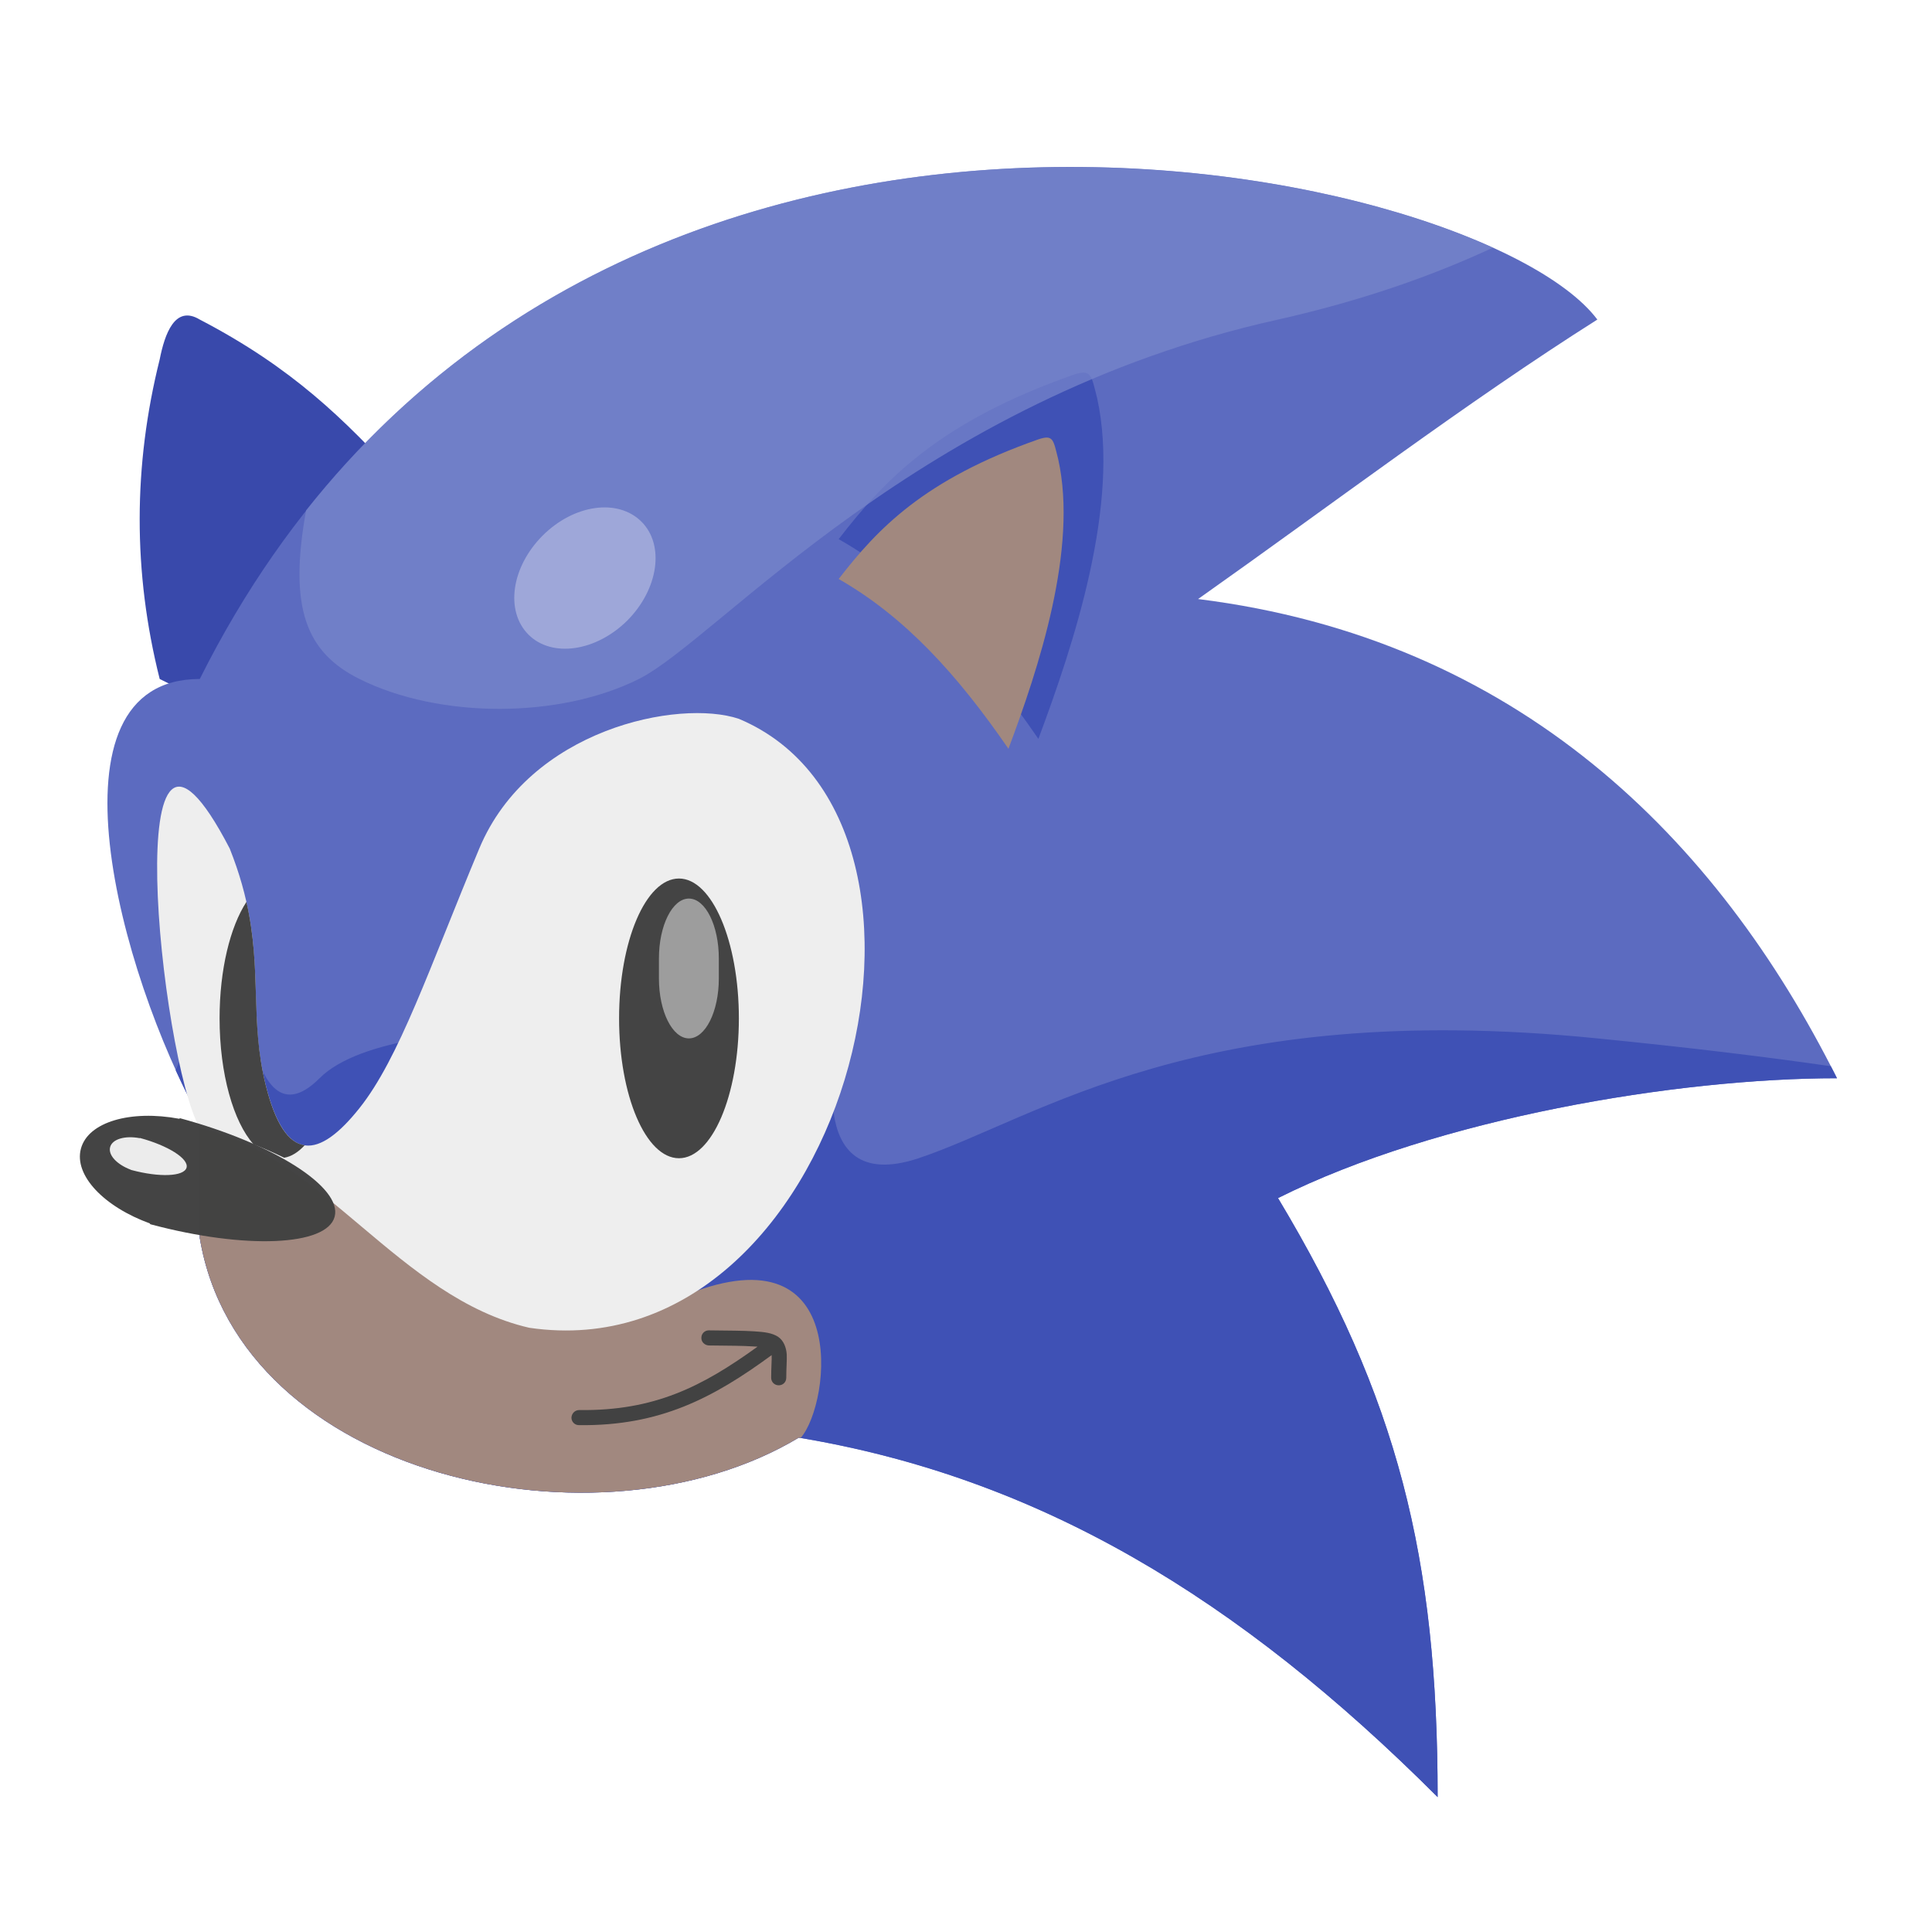
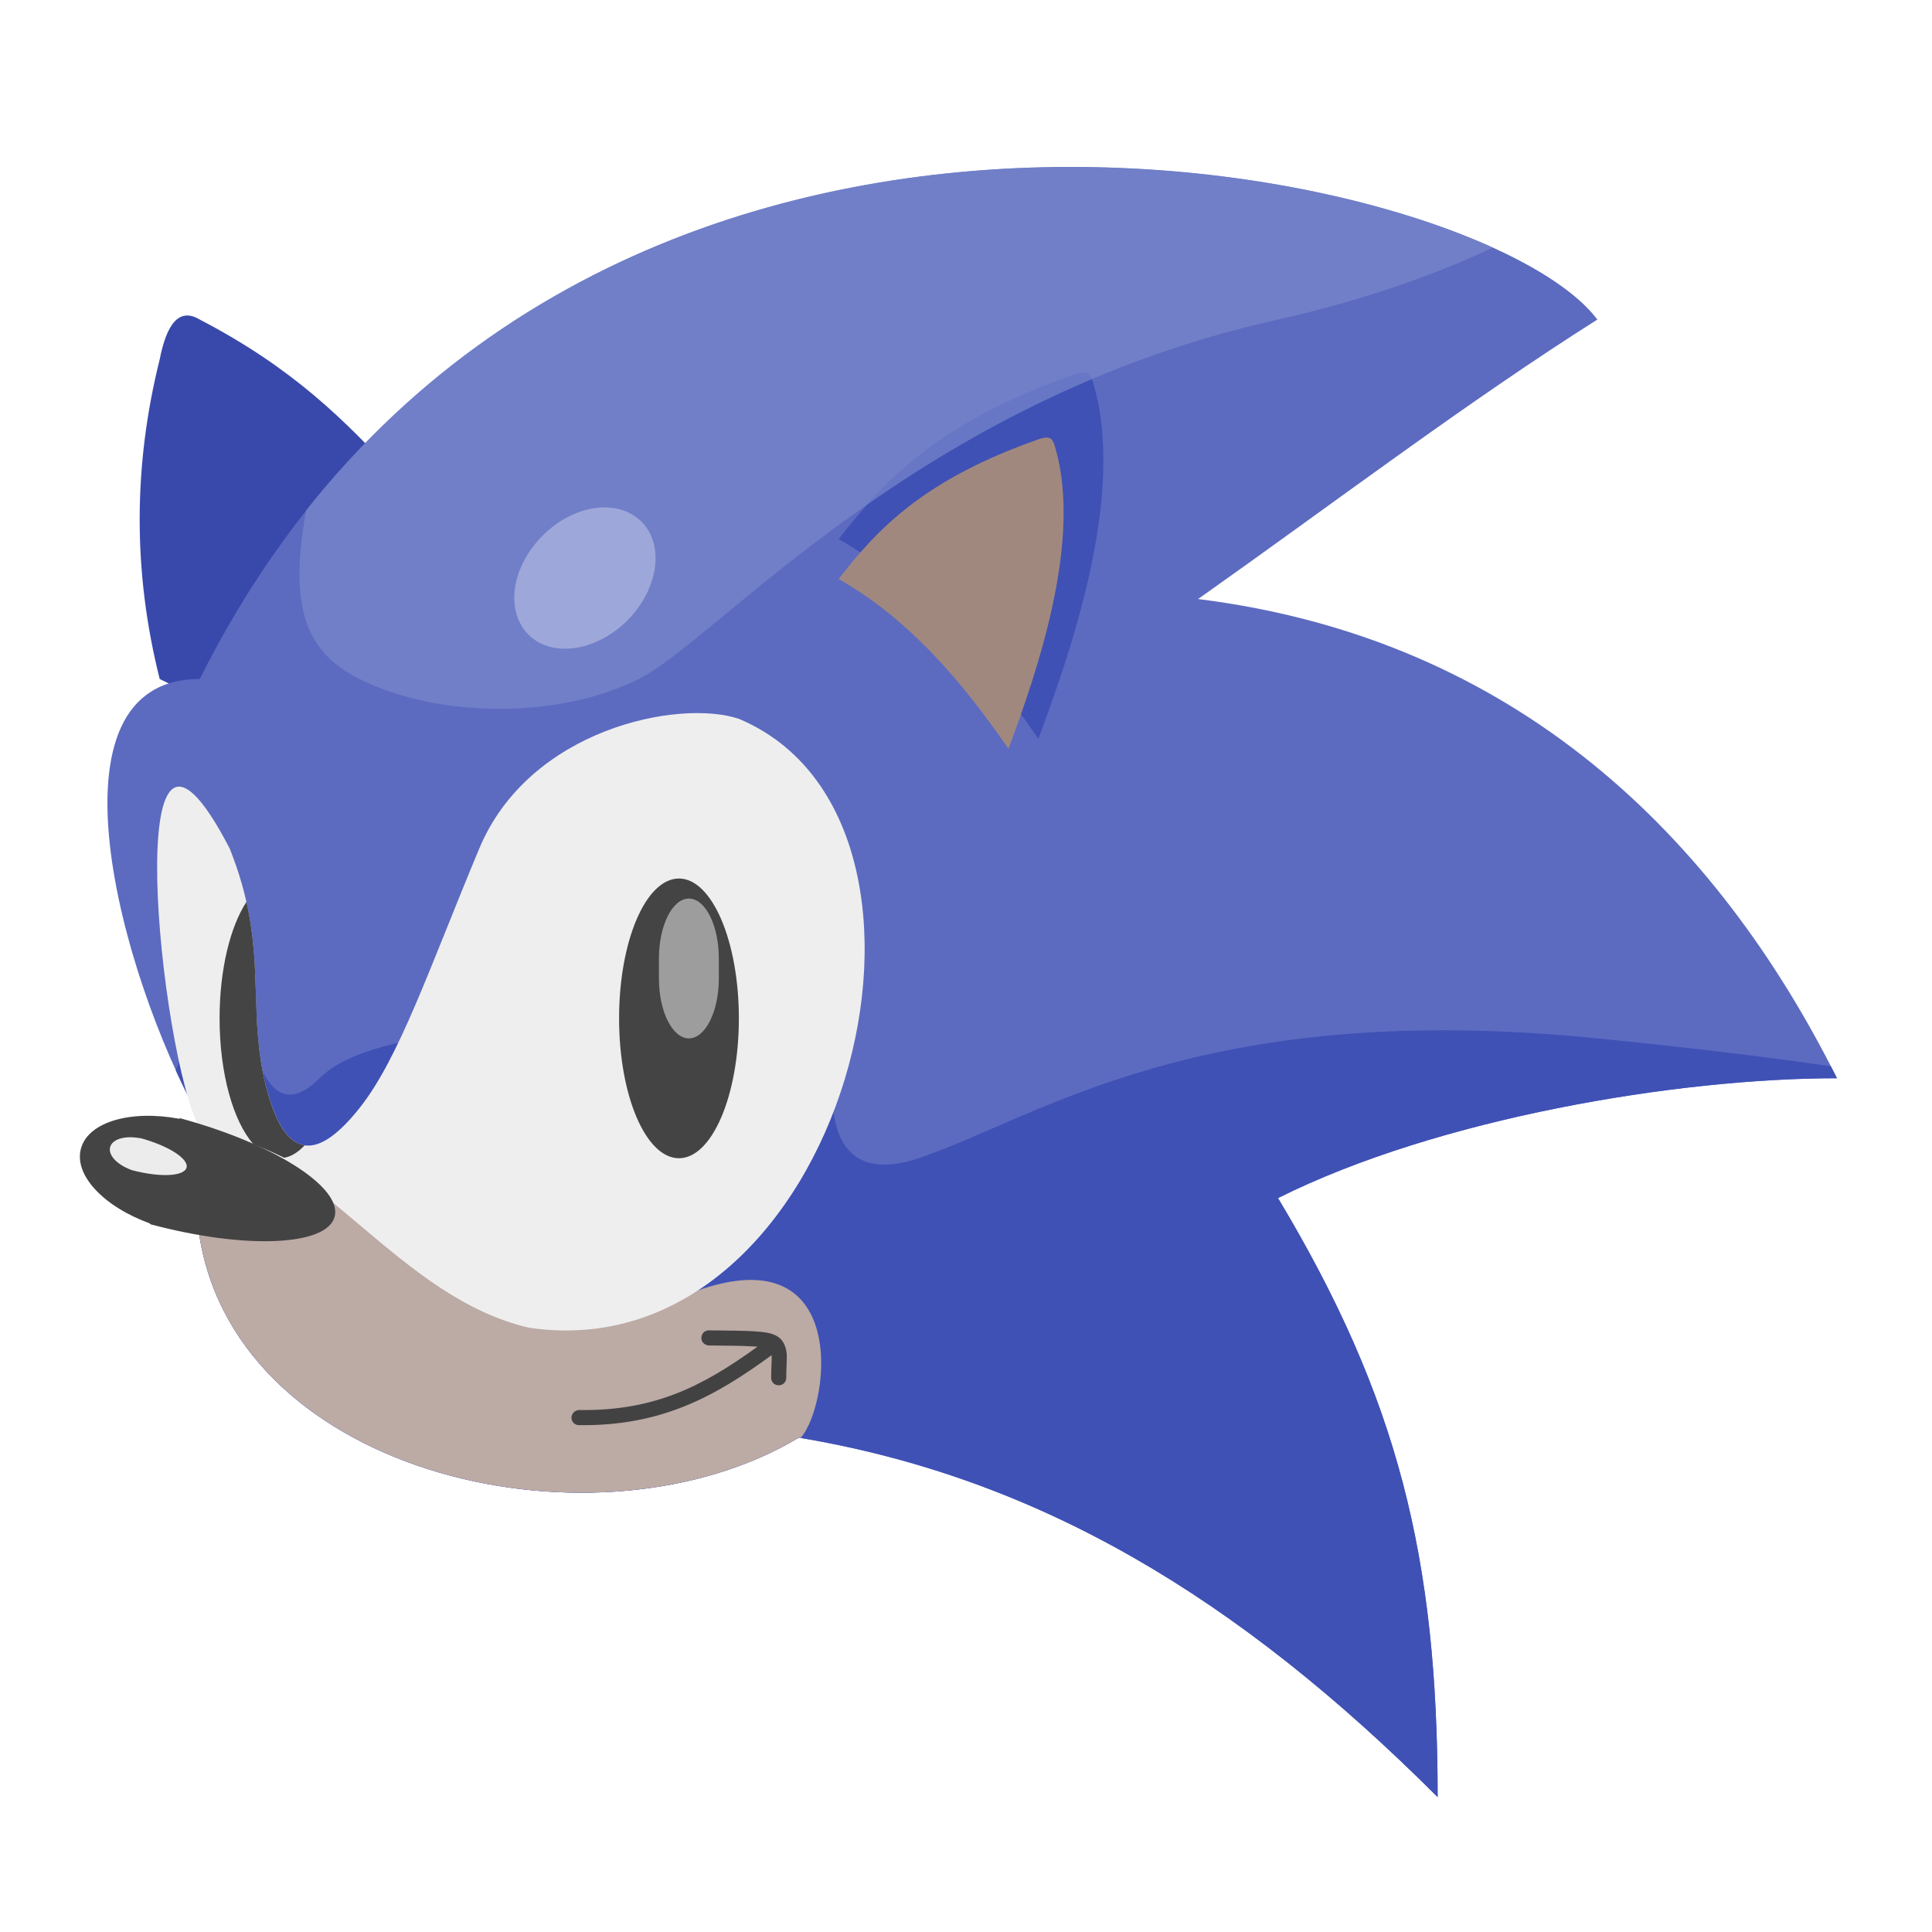
<svg xmlns="http://www.w3.org/2000/svg" xmlns:xlink="http://www.w3.org/1999/xlink" width="32px" height="32px" viewBox="0 0 32 32" version="1.1">
  <defs>
    <filter id="alpha" filterUnits="objectBoundingBox" x="0%" y="0%" width="100%" height="100%">
      <feColorMatrix type="matrix" in="SourceGraphic" values="0 0 0 0 1 0 0 0 0 1 0 0 0 0 1 0 0 0 1 0" />
    </filter>
    <mask id="mask0">
      <g filter="url(#alpha)">
        <rect x="0" y="0" width="32" height="32" style="fill:rgb(0%,0%,0%);fill-opacity:0.986;stroke:none;" />
      </g>
    </mask>
    <clipPath id="clip1">
      <rect x="0" y="0" width="32" height="32" />
    </clipPath>
    <g id="surface5" clip-path="url(#clip1)">
      <path style=" stroke:none;fill-rule:nonzero;fill:rgb(25.882%,25.882%,25.882%);fill-opacity:1;" d="M 11.246 14.551 C 11.793 14.551 12.238 15.59 12.238 16.867 C 12.238 18.145 11.793 19.184 11.246 19.184 C 10.695 19.184 10.254 18.145 10.254 16.867 C 10.254 15.59 10.695 14.551 11.246 14.551 Z M 11.246 14.551 " />
    </g>
    <mask id="mask1">
      <g filter="url(#alpha)">
        <rect x="0" y="0" width="32" height="32" style="fill:rgb(0%,0%,0%);fill-opacity:0.986;stroke:none;" />
      </g>
    </mask>
    <clipPath id="clip2">
      <rect x="0" y="0" width="32" height="32" />
    </clipPath>
    <g id="surface8" clip-path="url(#clip2)">
      <path style=" stroke:none;fill-rule:nonzero;fill:rgb(61.961%,61.961%,61.961%);fill-opacity:1;" d="M 11.41 14.883 C 11.684 14.883 11.906 15.328 11.906 15.875 L 11.906 16.207 C 11.906 16.754 11.684 17.199 11.41 17.199 C 11.137 17.199 10.914 16.754 10.914 16.207 L 10.914 15.875 C 10.914 15.328 11.137 14.883 11.41 14.883 Z M 11.41 14.883 " />
    </g>
    <mask id="mask2">
      <g filter="url(#alpha)">
        <rect x="0" y="0" width="32" height="32" style="fill:rgb(0%,0%,0%);fill-opacity:0.986;stroke:none;" />
      </g>
    </mask>
    <clipPath id="clip3">
      <rect x="0" y="0" width="32" height="32" />
    </clipPath>
    <g id="surface11" clip-path="url(#clip3)">
      <path style=" stroke:none;fill-rule:nonzero;fill:rgb(25.882%,25.882%,25.882%);fill-opacity:1;" d="M 4.082 14.938 C 3.812 15.352 3.637 16.059 3.637 16.867 C 3.637 17.789 3.867 18.582 4.199 18.953 C 4.371 19.02 4.539 19.094 4.707 19.176 C 4.828 19.156 4.941 19.082 5.047 18.969 C 4.785 18.934 4.566 18.633 4.402 17.977 C 4.137 16.906 4.34 16.086 4.082 14.938 Z M 4.082 14.938 " />
    </g>
    <mask id="mask3">
      <g filter="url(#alpha)">
        <rect x="0" y="0" width="32" height="32" style="fill:rgb(0%,0%,0%);fill-opacity:0.986;stroke:none;" />
      </g>
    </mask>
    <clipPath id="clip4">
      <rect x="0" y="0" width="32" height="32" />
    </clipPath>
    <g id="surface14" clip-path="url(#clip4)">
      <path style=" stroke:none;fill-rule:nonzero;fill:rgb(25.882%,25.882%,25.882%);fill-opacity:1;" d="M 2.977 18.52 L 2.973 18.531 C 2.164 18.379 1.457 18.582 1.34 19.027 C 1.223 19.465 1.719 19.988 2.488 20.266 C 2.484 20.27 2.484 20.27 2.48 20.273 C 2.488 20.277 2.496 20.277 2.504 20.281 C 4.059 20.695 5.414 20.641 5.543 20.152 C 5.672 19.664 4.527 18.938 2.977 18.52 Z M 2.977 18.52 " />
    </g>
    <mask id="mask4">
      <g filter="url(#alpha)">
        <rect x="0" y="0" width="32" height="32" style="fill:rgb(0%,0%,0%);fill-opacity:0.986;stroke:none;" />
      </g>
    </mask>
    <clipPath id="clip5">
      <rect x="0" y="0" width="32" height="32" />
    </clipPath>
    <g id="surface17" clip-path="url(#clip5)">
      <path style=" stroke:none;fill-rule:nonzero;fill:rgb(93.333%,93.333%,93.333%);fill-opacity:1;" d="M 2.316 18.848 L 2.316 18.852 C 2.07 18.805 1.859 18.867 1.824 19 C 1.789 19.133 1.938 19.289 2.168 19.375 C 2.168 19.379 2.172 19.379 2.176 19.379 C 2.641 19.504 3.047 19.488 3.09 19.34 C 3.129 19.191 2.781 18.973 2.316 18.848 Z M 2.316 18.848 " />
    </g>
    <mask id="mask5">
      <g filter="url(#alpha)">
        <rect x="0" y="0" width="32" height="32" style="fill:rgb(0%,0%,0%);fill-opacity:0.986;stroke:none;" />
      </g>
    </mask>
    <clipPath id="clip6">
      <rect x="0" y="0" width="32" height="32" />
    </clipPath>
    <g id="surface20" clip-path="url(#clip6)">
      <path style=" stroke:none;fill-rule:nonzero;fill:rgb(62.353%,65.882%,85.49%);fill-opacity:0.991;" d="M 10.625 8.641 C 11.012 9.027 10.906 9.758 10.391 10.277 C 9.871 10.793 9.141 10.898 8.754 10.512 C 8.363 10.121 8.469 9.391 8.988 8.871 C 9.504 8.355 10.234 8.25 10.625 8.641 Z M 10.625 8.641 " />
    </g>
  </defs>
  <g id="surface1">
    <path style=" stroke:none;fill-rule:nonzero;fill:rgb(22.353%,28.627%,67.059%);fill-opacity:1;" d="M 2.645 11.246 C 2.199 9.473 2.207 7.707 2.645 5.953 C 2.727 5.539 2.895 5.043 3.309 5.293 C 4.84 6.09 5.703 6.945 6.613 7.938 L 3.969 11.906 Z M 2.645 11.246 " />
    <path style=" stroke:none;fill-rule:nonzero;fill:rgb(36.078%,41.961%,75.294%);fill-opacity:1;" d="M 3.309 18.52 C 1.984 16.125 0.66 11.246 3.309 11.246 C 9.262 -0.66 24.473 2.645 26.457 5.293 C 24.289 6.664 22.051 8.363 19.844 9.922 C 25.137 10.582 28.441 13.891 30.426 17.859 C 27.781 17.859 23.812 18.52 21.168 19.844 C 23.152 23.152 23.812 25.797 23.812 29.766 C 20.504 26.457 17.199 24.473 13.23 23.812 C 9.922 25.797 3.969 24.473 3.309 20.504 Z M 3.309 18.52 " />
    <path style=" stroke:none;fill-rule:nonzero;fill:rgb(24.706%,31.765%,70.98%);fill-opacity:1;" d="M 3.969 15.215 L 2.91 17.727 C 3.039 18.012 3.172 18.277 3.309 18.52 L 3.309 20.504 C 3.969 24.473 9.922 25.797 13.23 23.812 C 17.199 24.473 20.504 26.457 23.812 29.766 C 23.812 25.797 23.152 23.152 21.168 19.844 C 23.812 18.52 27.781 17.859 30.426 17.859 C 30.395 17.793 30.359 17.727 30.324 17.66 C 29.301 17.512 28.031 17.355 26.457 17.199 C 19.844 16.535 17.199 18.52 15.215 19.184 C 13.23 19.844 13.891 17.199 13.891 17.199 L 12.566 17.199 C 12.566 17.199 6.613 16.535 5.293 17.859 C 3.969 19.184 3.969 15.215 3.969 15.215 Z M 3.969 15.215 " />
    <path style=" stroke:none;fill-rule:nonzero;fill:rgb(24.706%,31.765%,70.98%);fill-opacity:1;" d="M 13.891 8.93 C 15.188 9.668 16.203 10.793 17.199 12.238 C 17.781 10.68 18.559 8.348 18.172 6.594 C 18.074 6.207 18.074 6.109 17.781 6.207 C 15.555 6.988 14.648 7.949 13.891 8.93 Z M 13.891 8.93 " />
    <path style=" stroke:none;fill-rule:nonzero;fill:rgb(63.137%,53.333%,49.804%);fill-opacity:1;" d="M 13.891 9.59 C 14.992 10.219 15.859 11.176 16.703 12.402 C 17.199 11.078 17.859 9.094 17.527 7.605 C 17.445 7.277 17.445 7.195 17.199 7.277 C 15.305 7.941 14.535 8.758 13.891 9.59 Z M 13.891 9.59 " />
-     <path style=" stroke:none;fill-rule:nonzero;fill:rgb(63.137%,53.333%,49.804%);fill-opacity:1;" d="M 3.133 18.188 C 3.191 18.301 3.25 18.414 3.309 18.52 L 3.309 20.504 C 3.969 24.473 9.922 25.797 13.23 23.812 C 13.238 23.812 13.25 23.816 13.258 23.816 C 13.258 23.816 13.262 23.816 13.262 23.816 C 13.766 23.242 14.109 20.262 11.246 21.496 L 8.93 19.844 C 6.957 19.422 4.785 19.648 3.133 18.188 Z M 3.133 18.188 " />
+     <path style=" stroke:none;fill-rule:nonzero;fill:rgb(73.725%,66.667%,64.314%);fill-opacity:1;" d="M 3.133 18.188 C 3.191 18.301 3.25 18.414 3.309 18.52 L 3.309 20.504 C 3.969 24.473 9.922 25.797 13.23 23.812 C 13.238 23.812 13.25 23.816 13.258 23.816 C 13.258 23.816 13.262 23.816 13.262 23.816 C 13.766 23.242 14.109 20.262 11.246 21.496 L 8.93 19.844 C 6.957 19.422 4.785 19.648 3.133 18.188 Z M 3.133 18.188 " />
    <path style=" stroke:none;fill-rule:nonzero;fill:rgb(93.333%,93.333%,93.333%);fill-opacity:1;" d="M 3.309 18.688 C 5.336 19.125 6.613 21.496 8.766 21.992 C 13.965 22.754 16.34 13.633 12.238 11.906 C 11.246 11.574 8.766 12.07 7.938 14.055 C 7.109 16.039 6.613 17.527 5.953 18.355 C 5.293 19.184 4.734 19.297 4.402 17.977 C 4.07 16.652 4.465 15.711 3.805 14.055 C 1.922 10.422 2.652 17.516 3.309 18.688 Z M 3.309 18.688 " />
    <use xlink:href="#surface5" mask="url(#mask0)" />
    <use xlink:href="#surface8" mask="url(#mask1)" />
    <use xlink:href="#surface11" mask="url(#mask2)" />
    <use xlink:href="#surface14" mask="url(#mask3)" />
    <use xlink:href="#surface17" mask="url(#mask4)" />
    <path style=" stroke:none;fill-rule:nonzero;fill:rgb(25.882%,25.882%,25.882%);fill-opacity:1;" d="M 11.738 22.035 C 11.672 22.035 11.617 22.09 11.617 22.156 C 11.613 22.227 11.672 22.281 11.738 22.285 C 12.07 22.289 12.309 22.289 12.473 22.301 C 12.5 22.301 12.523 22.305 12.547 22.305 C 11.633 22.965 10.84 23.371 9.594 23.355 C 9.523 23.355 9.469 23.41 9.465 23.48 C 9.465 23.551 9.52 23.605 9.59 23.605 C 10.934 23.621 11.816 23.152 12.781 22.445 C 12.785 22.523 12.773 22.648 12.773 22.82 C 12.773 22.891 12.828 22.945 12.898 22.945 C 12.969 22.945 13.023 22.891 13.023 22.82 C 13.023 22.66 13.035 22.539 13.031 22.434 C 13.023 22.324 12.984 22.207 12.887 22.141 C 12.789 22.078 12.668 22.062 12.492 22.051 C 12.312 22.039 12.074 22.039 11.742 22.035 C 11.742 22.035 11.738 22.035 11.738 22.035 Z M 11.738 22.035 " />
    <path style=" stroke:none;fill-rule:nonzero;fill:rgb(47.451%,52.549%,79.608%);fill-opacity:0.714;" d="M 17.703 2.766 C 13.406 2.77 8.473 4.156 5.07 8.453 C 4.777 10.07 5.07 10.805 5.953 11.246 C 7.277 11.906 9.262 11.906 10.582 11.246 C 11.906 10.582 15.215 6.613 21.168 5.293 C 22.562 4.98 23.742 4.562 24.727 4.102 C 23.074 3.352 20.527 2.762 17.703 2.766 Z M 17.703 2.766 " />
    <use xlink:href="#surface20" mask="url(#mask5)" />
  </g>
</svg>
